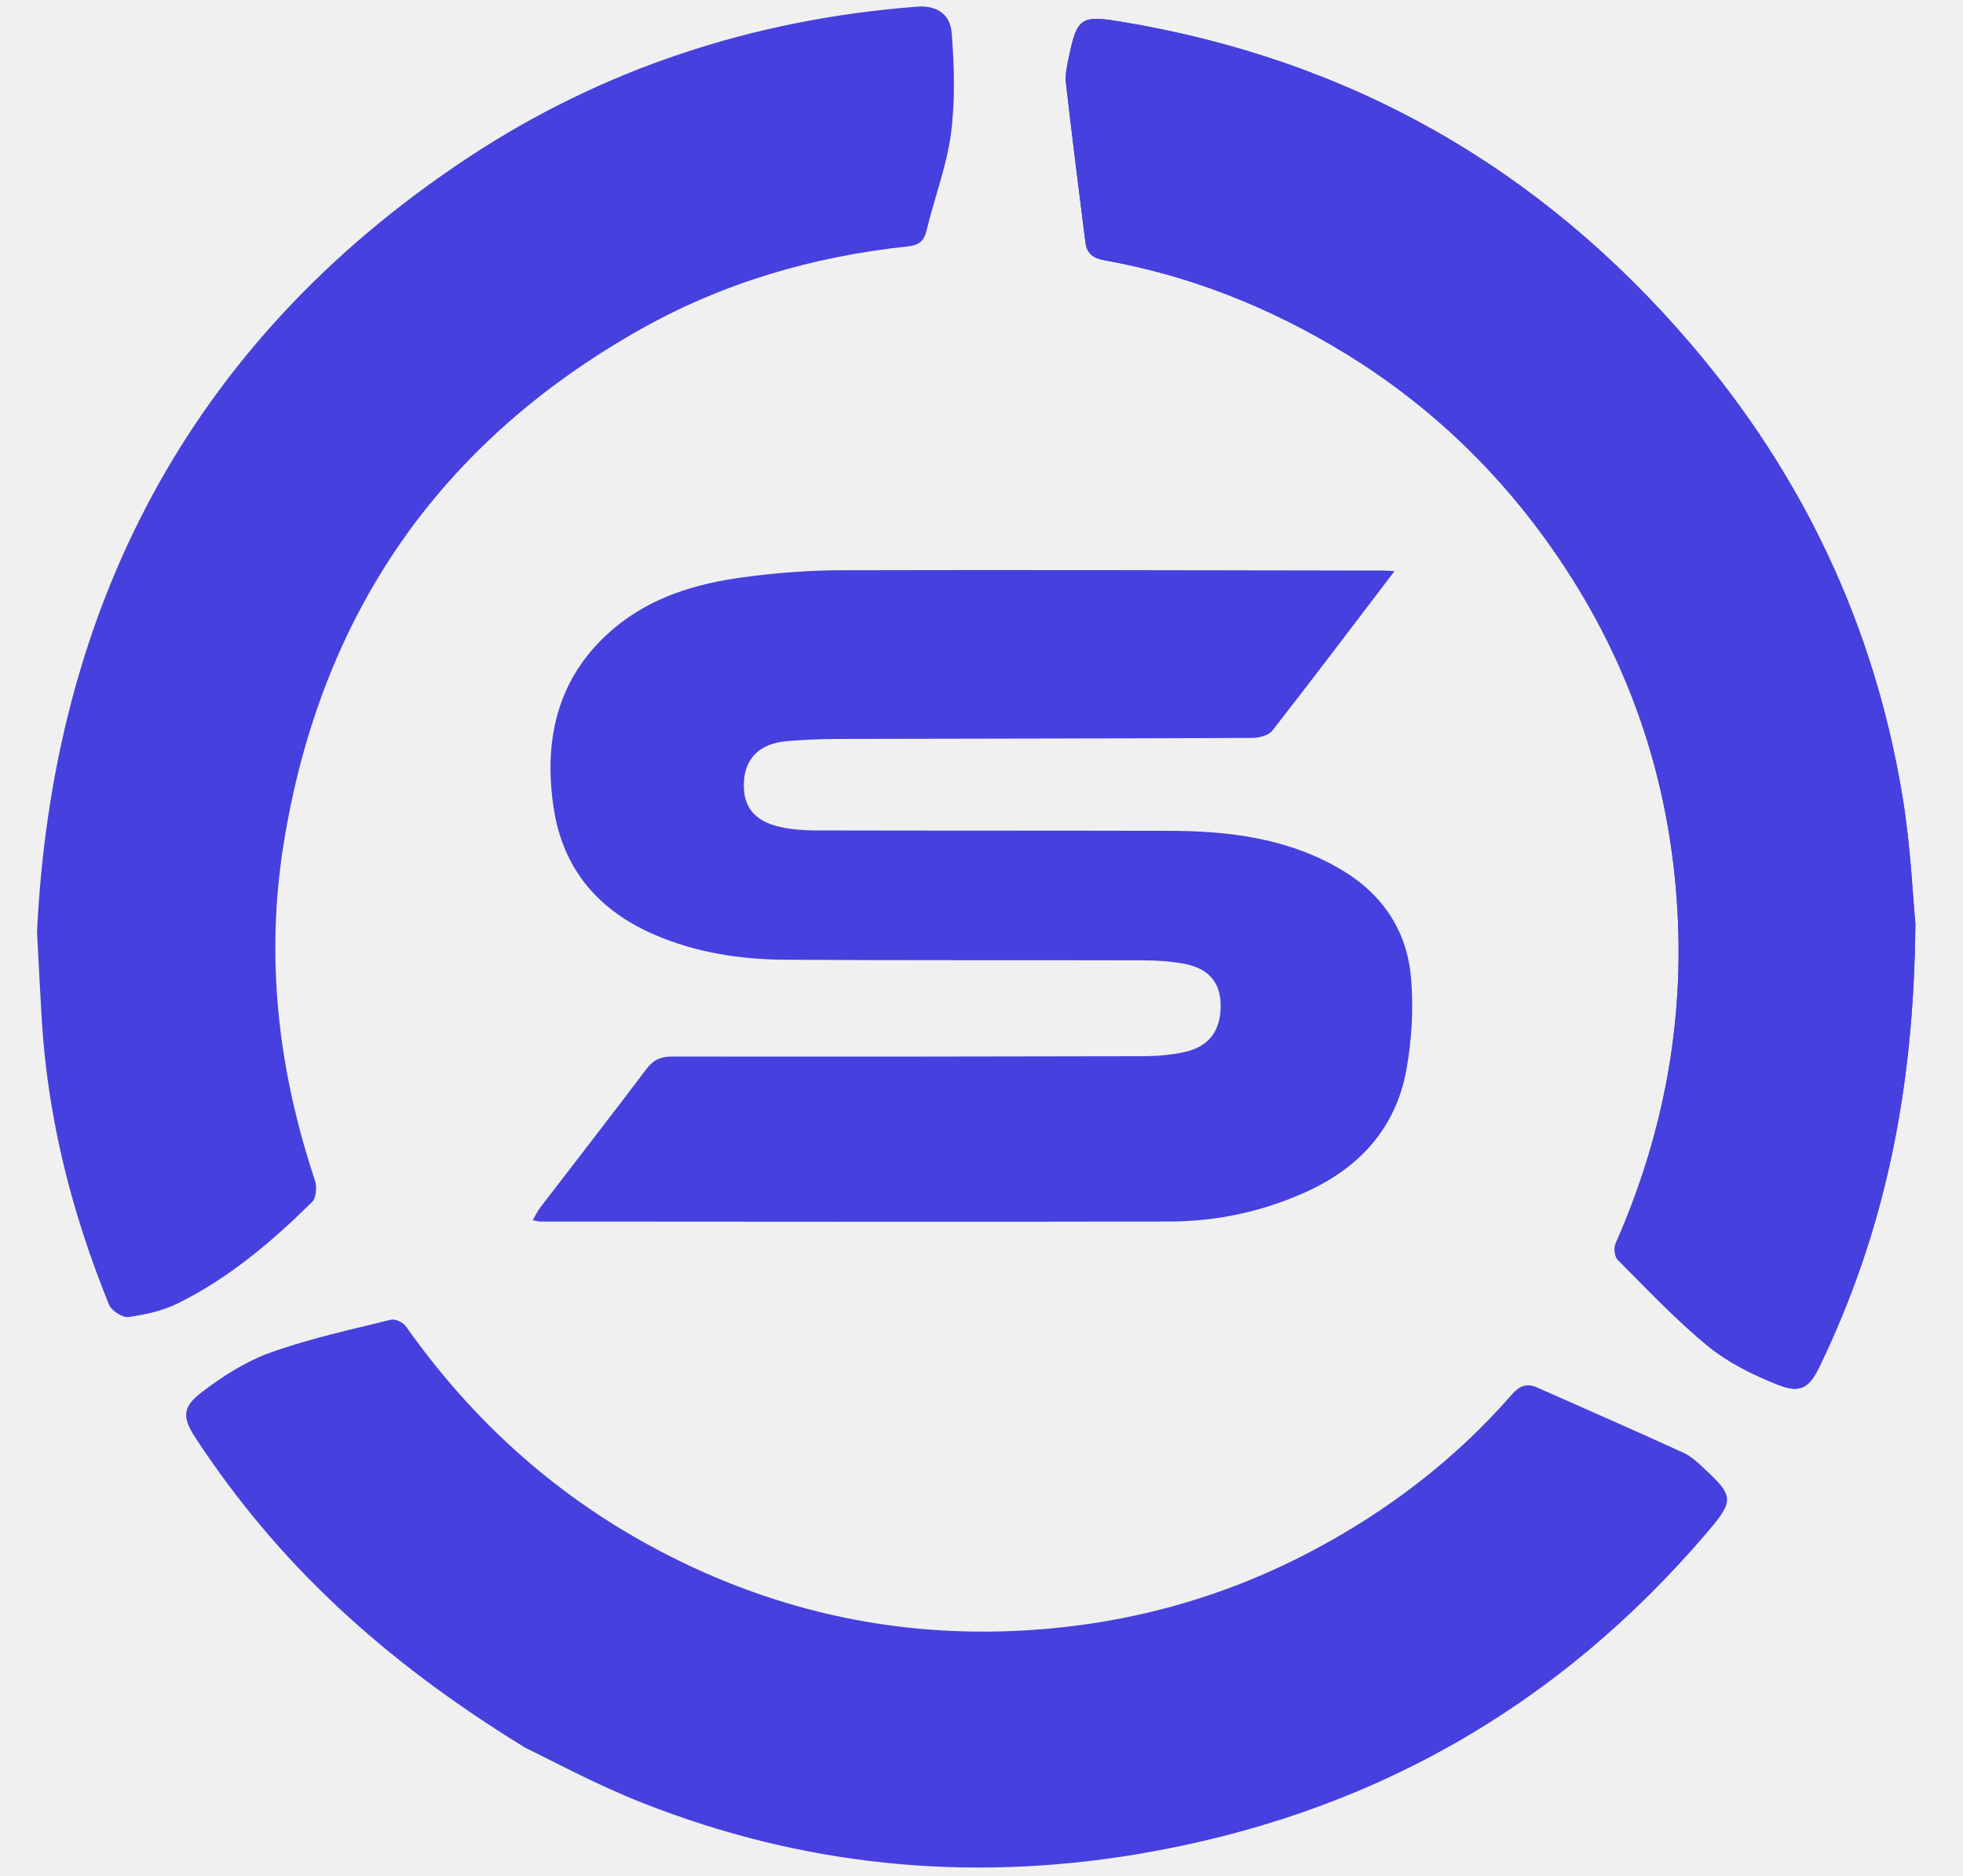
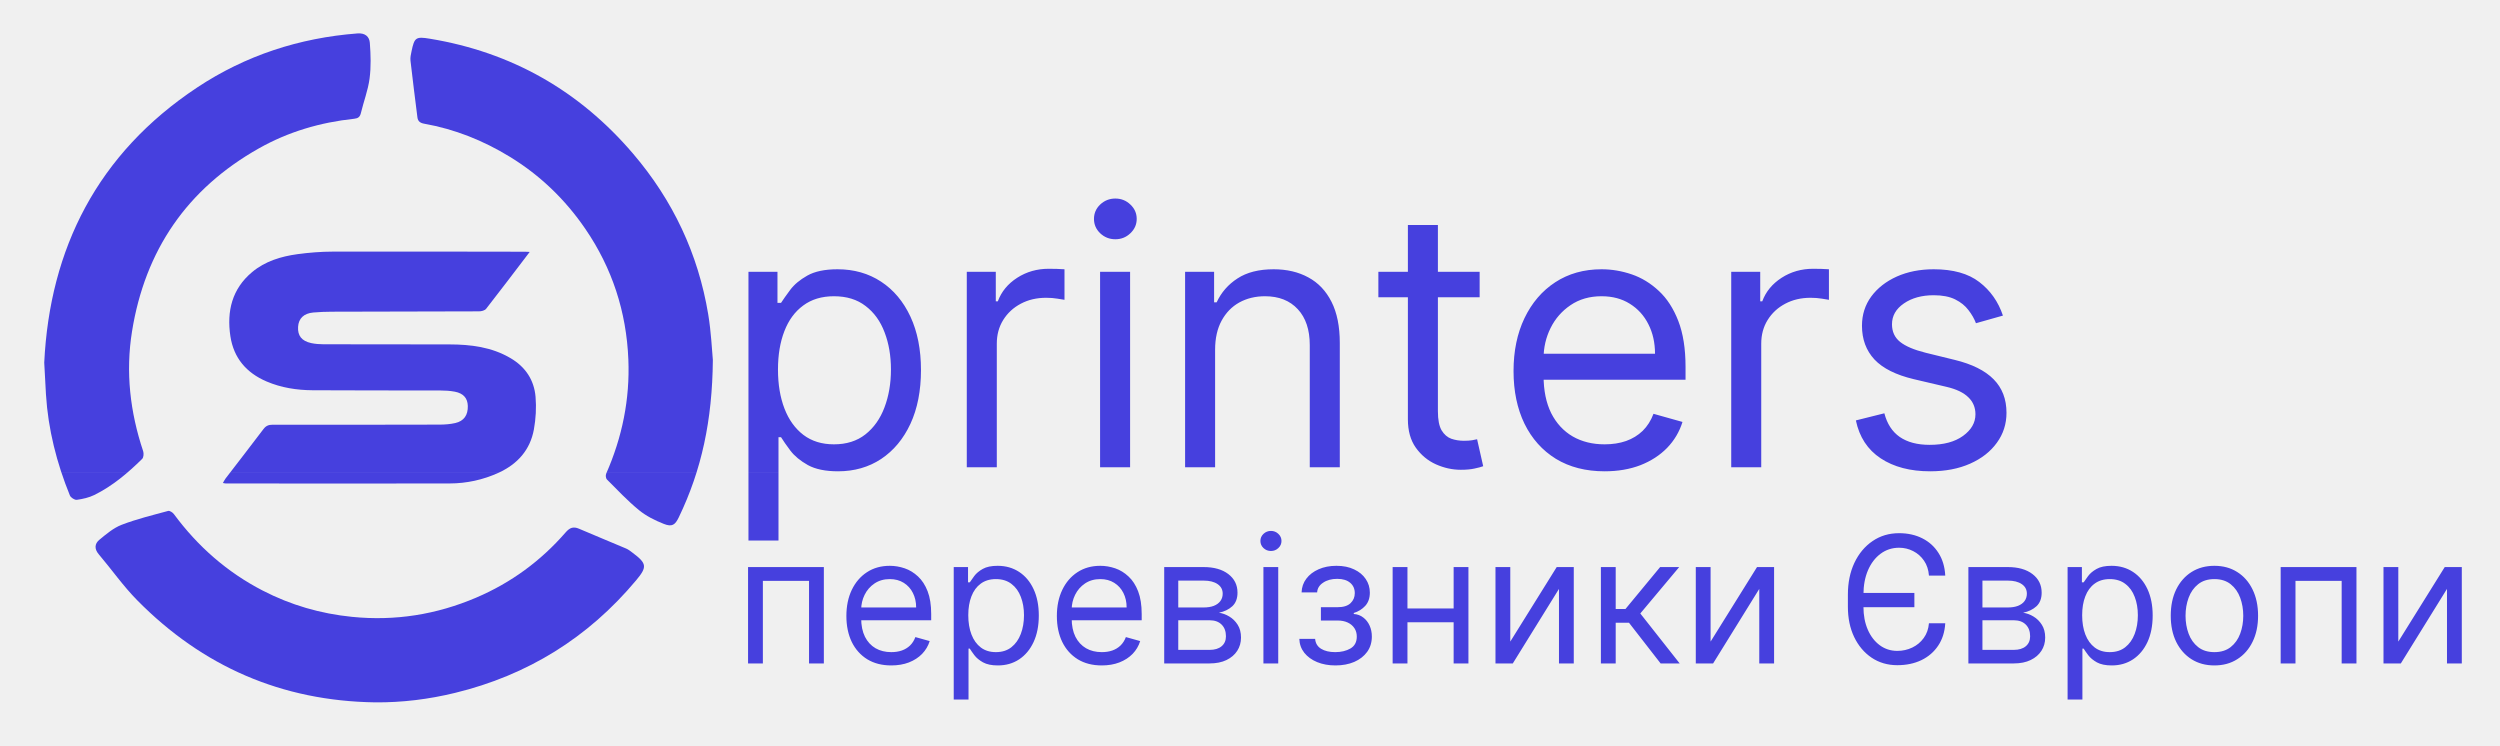
- <svg xmlns="http://www.w3.org/2000/svg" width="45" height="43" fill="none">
-   <g>
-     <path id="svg_1" fill="#4640DE" d="m31.971,13.087c-0.966,1.268 -1.875,2.473 -2.805,3.662c-0.086,0.111 -0.305,0.165 -0.463,0.166c-3.16,0.014 -6.32,0.015 -9.479,0.023c-0.396,0.001 -0.793,0.017 -1.187,0.051c-0.614,0.053 -0.952,0.384 -0.983,0.928c-0.033,0.567 0.233,0.909 0.846,1.042c0.255,0.055 0.523,0.075 0.785,0.076c2.704,0.007 5.409,0.002 8.113,0.009c1.38,0.003 2.724,0.168 3.945,0.888c0.955,0.564 1.513,1.406 1.604,2.489c0.059,0.693 0.018,1.413 -0.106,2.097c-0.239,1.321 -1.054,2.23 -2.267,2.788c-1.003,0.461 -2.065,0.691 -3.162,0.694c-4.806,0.011 -9.612,0.003 -14.418,0.001c-0.043,0 -0.086,-0.013 -0.182,-0.03c0.065,-0.111 0.109,-0.209 0.173,-0.293c0.813,-1.06 1.634,-2.113 2.438,-3.179c0.16,-0.212 0.332,-0.282 0.591,-0.281c3.586,0.005 7.173,0.002 10.758,-0.007c0.335,-0.001 0.678,-0.027 1.003,-0.101c0.56,-0.127 0.822,-0.513 0.807,-1.097c-0.013,-0.5 -0.278,-0.815 -0.835,-0.921c-0.314,-0.06 -0.64,-0.078 -0.961,-0.079c-2.733,-0.007 -5.467,0.004 -8.201,-0.014c-1.017,-0.007 -2.017,-0.161 -2.965,-0.566c-1.302,-0.557 -2.119,-1.514 -2.329,-2.919c-0.24,-1.605 0.104,-3.045 1.404,-4.128c0.837,-0.698 1.855,-1.005 2.913,-1.15c0.754,-0.103 1.52,-0.163 2.281,-0.165c4.13,-0.011 8.26,0.002 12.39,0.007c0.07,0 0.14,0.006 0.289,0.013z" />
-     <path id="svg_2" fill="#4640DE" d="m43.908,21.18c-0.034,3.912 -0.735,7.105 -2.188,10.127c-0.243,0.506 -0.441,0.641 -0.97,0.432c-0.565,-0.223 -1.135,-0.506 -1.601,-0.888c-0.736,-0.602 -1.391,-1.302 -2.065,-1.976c-0.071,-0.071 -0.09,-0.271 -0.046,-0.372c1.034,-2.347 1.534,-4.797 1.429,-7.361c-0.126,-3.061 -1.039,-5.87 -2.771,-8.403c-1.293,-1.891 -2.913,-3.451 -4.868,-4.646c-1.705,-1.042 -3.537,-1.776 -5.511,-2.127c-0.259,-0.046 -0.402,-0.157 -0.434,-0.406c-0.153,-1.218 -0.309,-2.436 -0.447,-3.655c-0.022,-0.198 0.027,-0.409 0.069,-0.608c0.185,-0.889 0.281,-0.95 1.175,-0.803c5.269,0.868 9.624,3.346 13.088,7.4c2.567,3.005 4.196,6.454 4.842,10.348c0.192,1.153 0.239,2.33 0.299,2.938z" />
-     <path id="svg_3" fill="#4640DE" d="m0.849,21.353c0.355,-7.323 3.421,-13.46 9.853,-17.722c3.111,-2.061 6.579,-3.191 10.315,-3.478c0.505,-0.039 0.769,0.211 0.8,0.604c0.059,0.765 0.083,1.548 -0.017,2.306c-0.099,0.749 -0.38,1.472 -0.557,2.213c-0.062,0.258 -0.18,0.346 -0.44,0.373c-2.171,0.231 -4.232,0.834 -6.136,1.909c-4.621,2.609 -7.323,6.558 -8.164,11.779c-0.424,2.629 -0.125,5.199 0.716,7.718c0.049,0.147 0.032,0.403 -0.064,0.497c-0.923,0.909 -1.908,1.747 -3.079,2.324c-0.346,0.171 -0.746,0.259 -1.131,0.313c-0.137,0.019 -0.389,-0.144 -0.445,-0.281c-0.85,-2.089 -1.402,-4.252 -1.541,-6.51c-0.036,-0.585 -0.064,-1.171 -0.111,-2.045z" />
-     <path id="svg_4" fill="#4640DE" d="m43.908,21.18c-0.034,3.912 -0.735,7.105 -2.188,10.127c-0.243,0.506 -0.441,0.641 -0.97,0.432c-0.565,-0.223 -1.135,-0.506 -1.601,-0.888c-0.736,-0.602 -1.391,-1.302 -2.065,-1.976c-0.071,-0.071 -0.09,-0.271 -0.046,-0.372c1.034,-2.347 1.534,-4.797 1.429,-7.361c-0.126,-3.061 -1.039,-5.87 -2.771,-8.403c-1.293,-1.891 -2.913,-3.451 -4.868,-4.646c-1.705,-1.042 -3.537,-1.776 -5.511,-2.127c-0.259,-0.046 -0.402,-0.157 -0.434,-0.406c-0.153,-1.218 -0.309,-2.436 -0.447,-3.655c-0.022,-0.198 0.027,-0.409 0.069,-0.608c0.185,-0.889 0.281,-0.95 1.175,-0.803c5.269,0.868 9.624,3.346 13.088,7.4c2.567,3.005 4.196,6.454 4.842,10.348c0.192,1.153 0.239,2.33 0.299,2.938z" />
-     <path transform="rotate(121.003 21.3847 34.3143)" stroke="null" id="svg_5" fill="#4640DE" d="m31.124,39.361c-0.034,3.912 -0.735,7.105 -2.188,10.127c-0.243,0.506 -0.441,0.641 -0.97,0.432c-0.565,-0.223 -1.135,-0.506 -1.601,-0.888c-0.736,-0.602 -1.391,-1.302 -2.065,-1.976c-0.071,-0.071 -0.09,-0.271 -0.046,-0.372c1.034,-2.347 1.534,-4.797 1.429,-7.361c-0.126,-3.061 -1.039,-5.87 -2.771,-8.403c-1.293,-1.891 -2.913,-3.451 -4.868,-4.646c-1.705,-1.042 -3.537,-1.776 -5.511,-2.127c-0.259,-0.046 -0.402,-0.157 -0.434,-0.406c-0.153,-1.218 -0.309,-2.436 -0.447,-3.655c-0.022,-0.198 0.027,-0.409 0.069,-0.608c0.185,-0.889 0.281,-0.95 1.175,-0.803c5.269,0.868 9.624,3.346 13.088,7.4c2.567,3.005 4.196,6.454 4.842,10.348c0.192,1.153 0.239,2.33 0.299,2.938z" />
+ <svg xmlns="http://www.w3.org/2000/svg" width="161" height="48" viewBox="0 0 161 48" fill="none">
+   <g clip-path="url(#clip0_30166_195)">
+     <mask id="mask0_30166_195" style="mask-type:luminance" maskUnits="userSpaceOnUse" x="0" y="0" width="188" height="48">
+       <path d="M187.927 0.296H0.668V47.704H187.927V0.296Z" fill="white" />
+     </mask>
+     <g mask="url(#mask0_30166_195)">
+       <mask id="mask1_30166_195" style="mask-type:luminance" maskUnits="userSpaceOnUse" x="0" y="-3" width="188" height="34">
+         <path d="M187.927 -2.311H0.668V30.4H187.927V-2.311Z" fill="white" />
+       </mask>
+       <g mask="url(#mask1_30166_195)">
+         <mask id="mask2_30166_195" style="mask-type:luminance" maskUnits="userSpaceOnUse" x="-25" y="-59" width="716" height="457">
+           <path d="M-24.932 -58.963H690.287V397.096H-24.932V-58.963Z" fill="white" />
+         </mask>
+         <g mask="url(#mask2_30166_195)">
+           <path d="M34.113 16.224C33.147 17.491 32.238 18.697 31.308 19.885C31.222 19.996 31.003 20.051 30.846 20.051C27.686 20.065 24.526 20.066 21.366 20.074C20.97 20.075 20.573 20.091 20.179 20.125C19.565 20.179 19.227 20.509 19.196 21.053C19.163 21.62 19.429 21.962 20.042 22.095C20.297 22.15 20.565 22.17 20.827 22.171C23.532 22.178 26.236 22.173 28.94 22.18C30.32 22.183 31.665 22.347 32.885 23.068C33.841 23.631 34.398 24.473 34.49 25.556C34.548 26.249 34.507 26.969 34.383 27.654C34.144 28.974 33.329 29.884 32.117 30.441C31.114 30.902 30.052 31.132 28.955 31.135C24.149 31.146 19.343 31.138 14.537 31.135C14.495 31.135 14.452 31.122 14.355 31.105C14.42 30.994 14.464 30.896 14.529 30.812C15.341 29.752 16.162 28.699 16.967 27.633C17.127 27.421 17.299 27.351 17.558 27.352C21.145 27.357 24.731 27.354 28.317 27.345C28.652 27.344 28.995 27.318 29.32 27.244C29.88 27.117 30.142 26.731 30.127 26.147C30.114 25.646 29.849 25.332 29.292 25.225C28.979 25.165 28.652 25.147 28.331 25.146C25.598 25.139 22.864 25.151 20.13 25.132C19.113 25.125 18.113 24.971 17.166 24.566C15.863 24.009 15.047 23.052 14.836 21.647C14.596 20.042 14.941 18.602 16.24 17.519C17.077 16.822 18.096 16.514 19.153 16.369C19.907 16.266 20.673 16.206 21.434 16.204C25.564 16.193 29.694 16.206 33.824 16.211C33.894 16.211 33.964 16.217 34.113 16.224Z" fill="#4640DE" />
+           <path d="M45.908 23.18C45.874 27.092 45.173 30.285 43.719 33.306C43.476 33.813 43.279 33.948 42.749 33.739C42.184 33.516 41.614 33.233 41.148 32.851C40.413 32.249 39.757 31.549 39.083 30.875C39.012 30.804 38.993 30.604 39.038 30.503C40.071 28.156 40.572 25.706 40.466 23.142C40.34 20.081 39.428 17.272 37.695 14.739C36.402 12.848 34.783 11.288 32.827 10.093C31.122 9.05 29.29 8.317 27.316 7.966C27.057 7.92 26.914 7.809 26.882 7.56C26.729 6.342 26.573 5.124 26.435 3.905C26.413 3.707 26.462 3.496 26.504 3.296C26.689 2.408 26.785 2.346 27.679 2.493C32.948 3.362 37.304 5.839 40.767 9.893C43.334 12.898 44.963 16.348 45.609 20.241C45.801 21.394 45.849 22.571 45.908 23.18Z" fill="#4640DE" />
+           <path d="M2.849 23.353C3.204 16.03 6.27 9.893 12.702 5.631C15.813 3.57 19.28 2.44 23.017 2.153C23.522 2.114 23.786 2.364 23.817 2.757C23.876 3.522 23.9 4.305 23.8 5.063C23.701 5.811 23.42 6.535 23.243 7.275C23.181 7.534 23.063 7.621 22.803 7.649C20.633 7.88 18.571 8.483 16.667 9.558C12.046 12.166 9.344 16.116 8.503 21.337C8.079 23.966 8.378 26.536 9.219 29.055C9.268 29.202 9.251 29.458 9.156 29.552C8.233 30.461 7.247 31.299 6.077 31.876C5.73 32.047 5.331 32.135 4.946 32.189C4.809 32.208 4.557 32.045 4.501 31.908C3.651 29.819 3.099 27.656 2.96 25.398C2.925 24.812 2.897 24.226 2.849 23.353Z" fill="#4640DE" />
+         </g>
+         <path d="M48.201 34.809V17.505H50.069V19.504H50.299C50.441 19.286 50.637 19.007 50.889 18.669C51.145 18.325 51.511 18.019 51.986 17.751C52.467 17.478 53.117 17.341 53.936 17.341C54.996 17.341 55.93 17.606 56.738 18.136C57.547 18.666 58.178 19.417 58.631 20.389C59.084 21.361 59.311 22.509 59.311 23.83C59.311 25.163 59.084 26.318 58.631 27.296C58.178 28.268 57.549 29.022 56.747 29.557C55.944 30.087 55.018 30.352 53.969 30.352C53.161 30.352 52.514 30.218 52.027 29.951C51.541 29.677 51.167 29.369 50.905 29.025C50.643 28.675 50.441 28.386 50.299 28.156H50.135V34.809H48.201ZM50.102 23.798C50.102 24.748 50.241 25.587 50.52 26.313C50.798 27.034 51.205 27.599 51.741 28.009C52.276 28.413 52.931 28.615 53.707 28.615C54.515 28.615 55.19 28.402 55.731 27.976C56.277 27.544 56.687 26.966 56.96 26.239C57.238 25.507 57.377 24.693 57.377 23.798C57.377 22.913 57.241 22.115 56.968 21.405C56.7 20.69 56.293 20.124 55.747 19.709C55.206 19.289 54.526 19.078 53.707 19.078C52.92 19.078 52.26 19.278 51.724 19.677C51.189 20.07 50.785 20.621 50.512 21.331C50.239 22.036 50.102 22.858 50.102 23.798ZM62.261 30.09V17.505H64.129V19.406H64.26C64.489 18.783 64.904 18.278 65.505 17.89C66.106 17.503 66.783 17.309 67.537 17.309C67.679 17.309 67.856 17.311 68.069 17.317C68.282 17.322 68.443 17.331 68.553 17.341V19.308C68.487 19.291 68.337 19.267 68.102 19.234C67.873 19.196 67.63 19.177 67.373 19.177C66.761 19.177 66.215 19.305 65.734 19.562C65.259 19.813 64.882 20.163 64.604 20.61C64.331 21.053 64.194 21.558 64.194 22.126V30.09H62.261ZM70.845 30.09V17.505H72.778V30.09H70.845ZM71.828 15.408C71.451 15.408 71.126 15.28 70.853 15.023C70.585 14.766 70.452 14.457 70.452 14.097C70.452 13.736 70.585 13.428 70.853 13.171C71.126 12.915 71.451 12.786 71.828 12.786C72.205 12.786 72.527 12.915 72.795 13.171C73.068 13.428 73.204 13.736 73.204 14.097C73.204 14.457 73.068 14.766 72.795 15.023C72.527 15.28 72.205 15.408 71.828 15.408ZM78.253 22.52V30.09H76.32V17.505H78.188V19.472H78.352C78.647 18.833 79.094 18.319 79.695 17.931C80.296 17.538 81.072 17.341 82.022 17.341C82.874 17.341 83.62 17.516 84.259 17.866C84.898 18.21 85.395 18.734 85.75 19.439C86.105 20.138 86.283 21.023 86.283 22.093V30.09H84.349V22.224C84.349 21.236 84.092 20.466 83.579 19.914C83.065 19.357 82.361 19.078 81.465 19.078C80.848 19.078 80.296 19.212 79.81 19.48C79.329 19.747 78.95 20.138 78.671 20.651C78.393 21.165 78.253 21.788 78.253 22.52ZM95.289 17.505V19.144H88.767V17.505H95.289ZM90.668 14.49H92.601V26.485C92.601 27.031 92.681 27.441 92.839 27.714C93.003 27.982 93.21 28.162 93.462 28.255C93.718 28.342 93.989 28.386 94.273 28.386C94.486 28.386 94.661 28.375 94.797 28.353C94.934 28.326 95.043 28.304 95.125 28.287L95.518 30.024C95.387 30.073 95.204 30.123 94.969 30.172C94.734 30.226 94.437 30.254 94.076 30.254C93.53 30.254 92.995 30.136 92.47 29.901C91.951 29.667 91.52 29.309 91.176 28.828C90.837 28.348 90.668 27.741 90.668 27.009V14.49ZM103.338 30.352C102.126 30.352 101.08 30.084 100.2 29.549C99.326 29.008 98.652 28.255 98.177 27.288C97.707 26.316 97.472 25.185 97.472 23.896C97.472 22.607 97.707 21.471 98.177 20.488C98.652 19.499 99.313 18.729 100.159 18.177C101.012 17.62 102.006 17.341 103.142 17.341C103.797 17.341 104.444 17.451 105.083 17.669C105.722 17.888 106.304 18.243 106.828 18.734C107.353 19.22 107.771 19.865 108.082 20.668C108.393 21.471 108.549 22.459 108.549 23.634V24.453H98.849V22.782H106.583C106.583 22.072 106.441 21.438 106.157 20.881C105.878 20.324 105.48 19.884 104.961 19.562C104.447 19.239 103.841 19.078 103.142 19.078C102.371 19.078 101.705 19.27 101.143 19.652C100.585 20.029 100.157 20.52 99.856 21.127C99.556 21.733 99.406 22.383 99.406 23.077V24.191C99.406 25.141 99.57 25.947 99.897 26.608C100.231 27.263 100.692 27.763 101.282 28.107C101.872 28.446 102.557 28.615 103.338 28.615C103.846 28.615 104.305 28.544 104.715 28.402C105.13 28.255 105.488 28.036 105.788 27.747C106.088 27.452 106.321 27.086 106.485 26.649L108.352 27.173C108.156 27.807 107.825 28.364 107.361 28.845C106.897 29.32 106.323 29.691 105.641 29.959C104.958 30.221 104.191 30.352 103.338 30.352ZM111.491 30.09V17.505H113.358V19.406H113.489C113.719 18.783 114.134 18.278 114.735 17.89C115.336 17.503 116.013 17.309 116.767 17.309C116.909 17.309 117.086 17.311 117.299 17.317C117.512 17.322 117.673 17.331 117.783 17.341V19.308C117.717 19.291 117.567 19.267 117.332 19.234C117.103 19.196 116.86 19.177 116.603 19.177C115.991 19.177 115.445 19.305 114.964 19.562C114.489 19.813 114.112 20.163 113.834 20.61C113.561 21.053 113.424 21.558 113.424 22.126V30.09H111.491ZM128.989 20.324L127.252 20.815C127.143 20.526 126.981 20.244 126.769 19.971C126.561 19.693 126.277 19.463 125.916 19.283C125.556 19.103 125.094 19.013 124.532 19.013C123.761 19.013 123.12 19.19 122.606 19.545C122.098 19.895 121.844 20.34 121.844 20.881C121.844 21.361 122.019 21.741 122.369 22.02C122.718 22.298 123.265 22.53 124.007 22.716L125.875 23.175C127.001 23.448 127.839 23.866 128.391 24.428C128.942 24.986 129.218 25.704 129.218 26.583C129.218 27.304 129.011 27.949 128.595 28.517C128.186 29.085 127.612 29.533 126.875 29.86C126.138 30.188 125.28 30.352 124.302 30.352C123.019 30.352 121.956 30.073 121.115 29.516C120.274 28.959 119.742 28.145 119.518 27.075L121.353 26.616C121.528 27.293 121.858 27.801 122.344 28.14C122.836 28.479 123.477 28.648 124.269 28.648C125.171 28.648 125.886 28.457 126.416 28.075C126.952 27.687 127.219 27.222 127.219 26.682C127.219 26.244 127.066 25.878 126.76 25.584C126.454 25.283 125.985 25.059 125.351 24.912L123.254 24.42C122.101 24.147 121.255 23.724 120.714 23.15C120.178 22.571 119.911 21.848 119.911 20.979C119.911 20.269 120.11 19.641 120.509 19.095C120.913 18.549 121.462 18.12 122.156 17.808C122.855 17.497 123.647 17.341 124.532 17.341C125.777 17.341 126.755 17.615 127.465 18.161C128.18 18.707 128.688 19.428 128.989 20.324Z" fill="#4640DE" />
+       </g>
+       <mask id="mask3_30166_195" style="mask-type:luminance" maskUnits="userSpaceOnUse" x="47" y="33" width="114" height="20">
+         <path d="M160.668 33.956H47.364V52.919H160.668V33.956Z" fill="white" />
+       </mask>
+       <g mask="url(#mask3_30166_195)">
+         <path d="M20.942 38.365V21.061H22.81V23.06H23.039C23.181 22.842 23.378 22.563 23.629 22.224C23.886 21.88 24.252 21.574 24.727 21.307C25.208 21.034 25.858 20.897 26.677 20.897C27.737 20.897 28.671 21.162 29.479 21.692C30.288 22.222 30.918 22.973 31.372 23.945C31.825 24.917 32.052 26.064 32.052 27.386C32.052 28.719 31.825 29.874 31.372 30.852C30.918 31.824 30.29 32.578 29.487 33.113C28.684 33.643 27.759 33.908 26.71 33.908C25.901 33.908 25.254 33.774 24.768 33.506C24.282 33.233 23.908 32.925 23.646 32.58C23.383 32.231 23.181 31.941 23.039 31.712H22.875V38.365H20.942ZM22.843 27.353C22.843 28.303 22.982 29.142 23.261 29.869C23.539 30.59 23.946 31.155 24.481 31.564C25.017 31.969 25.672 32.171 26.448 32.171C27.256 32.171 27.931 31.958 28.471 31.532C29.017 31.1 29.427 30.521 29.7 29.795C29.979 29.063 30.118 28.249 30.118 27.353C30.118 26.468 29.982 25.671 29.708 24.961C29.441 24.245 29.034 23.68 28.488 23.265C27.947 22.844 27.267 22.634 26.448 22.634C25.661 22.634 25 22.833 24.465 23.232C23.93 23.625 23.525 24.177 23.252 24.887C22.979 25.592 22.843 26.414 22.843 27.353ZM35.001 33.645V21.061H36.869V22.962H37C37.23 22.339 37.645 21.834 38.245 21.446C38.846 21.058 39.524 20.864 40.277 20.864C40.419 20.864 40.597 20.867 40.81 20.872C41.023 20.878 41.184 20.886 41.293 20.897V22.863C41.228 22.847 41.078 22.823 40.843 22.79C40.613 22.752 40.37 22.732 40.114 22.732C39.502 22.732 38.956 22.861 38.475 23.117C38 23.369 37.623 23.718 37.344 24.166C37.071 24.609 36.935 25.114 36.935 25.682V33.645H35.001ZM43.586 33.645V21.061H45.519V33.645H43.586ZM44.569 18.964C44.192 18.964 43.867 18.835 43.594 18.578C43.326 18.322 43.192 18.013 43.192 17.653C43.192 17.292 43.326 16.984 43.594 16.727C43.867 16.47 44.192 16.342 44.569 16.342C44.945 16.342 45.268 16.47 45.535 16.727C45.808 16.984 45.945 17.292 45.945 17.653C45.945 18.013 45.808 18.322 45.535 18.578C45.268 18.835 44.945 18.964 44.569 18.964ZM50.994 26.075V33.645H49.06V21.061H50.928V23.027H51.092C51.387 22.388 51.835 21.875 52.436 21.487C53.037 21.094 53.812 20.897 54.763 20.897C55.615 20.897 56.36 21.072 56.999 21.422C57.639 21.766 58.136 22.29 58.491 22.994C58.846 23.694 59.023 24.578 59.023 25.649V33.645H57.09V25.78C57.09 24.792 56.833 24.021 56.319 23.47C55.806 22.913 55.102 22.634 54.206 22.634C53.589 22.634 53.037 22.768 52.551 23.035C52.07 23.303 51.691 23.694 51.412 24.207C51.133 24.721 50.994 25.343 50.994 26.075ZM68.029 21.061V22.7H61.508V21.061H68.029ZM63.408 18.046H65.342V30.041C65.342 30.587 65.421 30.997 65.58 31.27C65.743 31.537 65.951 31.717 66.202 31.81C66.459 31.898 66.729 31.941 67.013 31.941C67.226 31.941 67.401 31.93 67.538 31.909C67.674 31.881 67.784 31.859 67.865 31.843L68.259 33.58C68.128 33.629 67.945 33.678 67.71 33.727C67.475 33.782 67.177 33.809 66.817 33.809C66.271 33.809 65.735 33.692 65.211 33.457C64.692 33.222 64.261 32.864 63.916 32.384C63.578 31.903 63.408 31.297 63.408 30.565V18.046ZM76.079 33.908C74.867 33.908 73.82 33.64 72.941 33.105C72.067 32.564 71.392 31.81 70.917 30.843C70.448 29.871 70.213 28.741 70.213 27.452C70.213 26.163 70.448 25.026 70.917 24.043C71.392 23.055 72.053 22.285 72.9 21.733C73.752 21.176 74.746 20.897 75.882 20.897C76.538 20.897 77.185 21.006 77.824 21.225C78.463 21.443 79.045 21.798 79.569 22.29C80.094 22.776 80.511 23.421 80.823 24.223C81.134 25.026 81.29 26.015 81.29 27.189V28.009H71.589V26.337H79.324C79.324 25.627 79.181 24.994 78.897 24.436C78.619 23.879 78.22 23.44 77.701 23.117C77.188 22.795 76.582 22.634 75.882 22.634C75.112 22.634 74.446 22.825 73.883 23.208C73.326 23.584 72.897 24.076 72.597 24.682C72.297 25.289 72.146 25.939 72.146 26.632V27.747C72.146 28.697 72.31 29.503 72.638 30.164C72.971 30.819 73.433 31.319 74.022 31.663C74.612 32.001 75.298 32.171 76.079 32.171C76.587 32.171 77.046 32.1 77.456 31.958C77.871 31.81 78.228 31.592 78.529 31.302C78.829 31.007 79.061 30.641 79.225 30.204L81.093 30.729C80.897 31.362 80.566 31.919 80.102 32.4C79.638 32.875 79.064 33.247 78.381 33.514C77.698 33.776 76.931 33.908 76.079 33.908ZM84.231 33.645V21.061H86.099V22.962H86.23C86.46 22.339 86.875 21.834 87.475 21.446C88.076 21.058 88.754 20.864 89.507 20.864C89.649 20.864 89.827 20.867 90.04 20.872C90.253 20.878 90.414 20.886 90.523 20.897V22.863C90.458 22.847 90.308 22.823 90.073 22.79C89.843 22.752 89.6 22.732 89.344 22.732C88.732 22.732 88.186 22.861 87.705 23.117C87.23 23.369 86.853 23.718 86.574 24.166C86.301 24.609 86.165 25.114 86.165 25.682V33.645H84.231ZM101.729 23.879L99.993 24.371C99.883 24.081 99.722 23.8 99.509 23.527C99.302 23.248 99.018 23.019 98.657 22.839C98.296 22.659 97.835 22.569 97.272 22.569C96.502 22.569 95.861 22.746 95.347 23.101C94.839 23.451 94.585 23.896 94.585 24.436C94.585 24.917 94.76 25.297 95.109 25.575C95.459 25.854 96.005 26.086 96.748 26.272L98.616 26.731C99.741 27.004 100.58 27.422 101.131 27.984C101.683 28.541 101.959 29.259 101.959 30.139C101.959 30.86 101.751 31.505 101.336 32.072C100.926 32.641 100.353 33.088 99.616 33.416C98.878 33.744 98.021 33.908 97.043 33.908C95.76 33.908 94.697 33.629 93.856 33.072C93.015 32.515 92.482 31.701 92.258 30.631L94.094 30.172C94.268 30.849 94.599 31.357 95.085 31.695C95.576 32.034 96.218 32.203 97.01 32.203C97.912 32.203 98.627 32.013 99.157 31.63C99.692 31.242 99.96 30.778 99.96 30.237C99.96 29.8 99.807 29.434 99.501 29.139C99.195 28.839 98.725 28.615 98.092 28.468L95.994 27.976C94.842 27.703 93.995 27.279 93.454 26.706C92.919 26.127 92.651 25.403 92.651 24.535C92.651 23.825 92.851 23.197 93.249 22.65C93.654 22.104 94.203 21.675 94.896 21.364C95.596 21.053 96.388 20.897 97.272 20.897C98.518 20.897 99.495 21.17 100.206 21.716C100.921 22.263 101.429 22.984 101.729 23.879Z" fill="#4640DE" />
+         <path d="M48.175 42.725V36.519H53.056V42.725H52.102V37.407H49.129V42.725H48.175ZM57.4 42.854C56.801 42.854 56.286 42.722 55.852 42.458C55.421 42.191 55.089 41.82 54.854 41.343C54.623 40.863 54.507 40.306 54.507 39.67C54.507 39.034 54.623 38.474 54.854 37.989C55.089 37.502 55.414 37.122 55.832 36.85C56.252 36.575 56.742 36.438 57.303 36.438C57.626 36.438 57.945 36.492 58.26 36.599C58.575 36.707 58.862 36.882 59.121 37.125C59.379 37.364 59.585 37.682 59.739 38.078C59.892 38.474 59.969 38.962 59.969 39.541V39.945H55.185V39.121H59C59 38.77 58.929 38.458 58.789 38.183C58.652 37.908 58.455 37.692 58.2 37.533C57.946 37.374 57.647 37.294 57.303 37.294C56.923 37.294 56.594 37.389 56.317 37.577C56.042 37.763 55.83 38.005 55.682 38.304C55.534 38.603 55.46 38.924 55.46 39.266V39.816C55.46 40.284 55.541 40.682 55.703 41.008C55.867 41.331 56.094 41.577 56.385 41.747C56.676 41.914 57.014 41.997 57.4 41.997C57.65 41.997 57.876 41.962 58.078 41.892C58.283 41.82 58.459 41.712 58.608 41.569C58.756 41.424 58.87 41.243 58.951 41.028L59.872 41.286C59.775 41.599 59.612 41.873 59.383 42.111C59.154 42.345 58.872 42.528 58.535 42.66C58.198 42.789 57.82 42.854 57.4 42.854ZM61.42 45.052V36.519H62.341V37.504H62.454C62.524 37.397 62.621 37.259 62.745 37.092C62.872 36.923 63.052 36.772 63.286 36.64C63.523 36.505 63.844 36.438 64.248 36.438C64.77 36.438 65.231 36.569 65.63 36.83C66.028 37.091 66.34 37.461 66.563 37.941C66.787 38.42 66.899 38.986 66.899 39.638C66.899 40.295 66.787 40.865 66.563 41.347C66.34 41.826 66.03 42.198 65.634 42.462C65.238 42.723 64.781 42.854 64.264 42.854C63.865 42.854 63.546 42.788 63.307 42.656C63.067 42.521 62.882 42.369 62.753 42.199C62.624 42.027 62.524 41.884 62.454 41.771H62.373V45.052H61.42ZM62.357 39.622C62.357 40.09 62.426 40.504 62.563 40.862C62.7 41.218 62.901 41.496 63.165 41.699C63.429 41.898 63.752 41.997 64.135 41.997C64.534 41.997 64.866 41.892 65.133 41.682C65.402 41.469 65.604 41.184 65.739 40.826C65.876 40.465 65.945 40.063 65.945 39.622C65.945 39.185 65.878 38.792 65.743 38.442C65.611 38.089 65.41 37.81 65.141 37.606C64.874 37.398 64.539 37.294 64.135 37.294C63.747 37.294 63.421 37.393 63.157 37.589C62.893 37.783 62.694 38.055 62.559 38.406C62.425 38.753 62.357 39.158 62.357 39.622ZM70.955 42.854C70.357 42.854 69.841 42.722 69.408 42.458C68.977 42.191 68.644 41.82 68.41 41.343C68.178 40.863 68.062 40.306 68.062 39.67C68.062 39.034 68.178 38.474 68.41 37.989C68.644 37.502 68.97 37.122 69.388 36.85C69.808 36.575 70.298 36.438 70.858 36.438C71.181 36.438 71.5 36.492 71.816 36.599C72.131 36.707 72.418 36.882 72.676 37.125C72.935 37.364 73.141 37.682 73.295 38.078C73.448 38.474 73.525 38.962 73.525 39.541V39.945H68.741V39.121H72.555C72.555 38.77 72.485 38.458 72.345 38.183C72.207 37.908 72.011 37.692 71.755 37.533C71.502 37.374 71.203 37.294 70.858 37.294C70.478 37.294 70.15 37.389 69.872 37.577C69.597 37.763 69.386 38.005 69.238 38.304C69.09 38.603 69.016 38.924 69.016 39.266V39.816C69.016 40.284 69.096 40.682 69.258 41.008C69.422 41.331 69.65 41.577 69.941 41.747C70.232 41.914 70.57 41.997 70.955 41.997C71.206 41.997 71.432 41.962 71.634 41.892C71.839 41.82 72.015 41.712 72.163 41.569C72.311 41.424 72.426 41.243 72.507 41.028L73.428 41.286C73.331 41.599 73.168 41.873 72.939 42.111C72.71 42.345 72.427 42.528 72.09 42.66C71.754 42.789 71.375 42.854 70.955 42.854ZM74.975 42.725V36.519H77.513C78.181 36.519 78.711 36.669 79.105 36.971C79.498 37.273 79.695 37.672 79.695 38.167C79.695 38.544 79.583 38.837 79.359 39.044C79.136 39.248 78.849 39.387 78.499 39.46C78.728 39.492 78.95 39.573 79.165 39.702C79.383 39.832 79.564 40.01 79.707 40.236C79.849 40.459 79.921 40.734 79.921 41.06C79.921 41.378 79.84 41.662 79.678 41.913C79.517 42.163 79.285 42.361 78.984 42.507C78.682 42.652 78.321 42.725 77.9 42.725H74.975ZM75.88 41.852H77.9C78.229 41.852 78.486 41.774 78.672 41.618C78.858 41.461 78.951 41.249 78.951 40.979C78.951 40.659 78.858 40.407 78.672 40.224C78.486 40.038 78.229 39.945 77.9 39.945H75.88V41.852ZM75.88 39.121H77.513C77.769 39.121 77.988 39.086 78.171 39.016C78.354 38.943 78.495 38.84 78.591 38.709C78.691 38.574 78.741 38.415 78.741 38.232C78.741 37.97 78.632 37.766 78.414 37.618C78.196 37.467 77.895 37.391 77.513 37.391H75.88V39.121ZM81.364 42.725V36.519H82.318V42.725H81.364ZM81.849 35.484C81.663 35.484 81.503 35.421 81.368 35.294C81.236 35.168 81.17 35.016 81.17 34.838C81.17 34.66 81.236 34.508 81.368 34.381C81.503 34.255 81.663 34.191 81.849 34.191C82.035 34.191 82.194 34.255 82.326 34.381C82.461 34.508 82.528 34.66 82.528 34.838C82.528 35.016 82.461 35.168 82.326 35.294C82.194 35.421 82.035 35.484 81.849 35.484ZM83.676 41.141H84.694C84.716 41.421 84.843 41.634 85.074 41.779C85.309 41.925 85.613 41.997 85.987 41.997C86.37 41.997 86.697 41.919 86.969 41.763C87.241 41.604 87.377 41.348 87.377 40.995C87.377 40.788 87.326 40.607 87.224 40.454C87.121 40.298 86.977 40.176 86.791 40.09C86.606 40.004 86.386 39.961 86.133 39.961H85.066V39.104H86.133C86.513 39.104 86.793 39.018 86.973 38.846C87.156 38.673 87.248 38.458 87.248 38.199C87.248 37.922 87.15 37.7 86.953 37.533C86.756 37.363 86.478 37.278 86.117 37.278C85.753 37.278 85.45 37.36 85.208 37.525C84.965 37.686 84.837 37.895 84.824 38.151H83.822C83.832 37.817 83.935 37.522 84.129 37.266C84.323 37.008 84.587 36.806 84.921 36.66C85.255 36.512 85.637 36.438 86.068 36.438C86.505 36.438 86.883 36.514 87.204 36.668C87.527 36.819 87.776 37.025 87.951 37.286C88.129 37.545 88.218 37.839 88.218 38.167C88.218 38.517 88.119 38.8 87.923 39.016C87.726 39.231 87.48 39.385 87.183 39.476V39.541C87.418 39.557 87.621 39.633 87.793 39.767C87.969 39.899 88.105 40.073 88.202 40.288C88.299 40.501 88.347 40.737 88.347 40.995C88.347 41.373 88.246 41.701 88.044 41.981C87.842 42.259 87.564 42.474 87.212 42.628C86.859 42.778 86.456 42.854 86.004 42.854C85.565 42.854 85.171 42.782 84.824 42.64C84.476 42.495 84.2 42.294 83.995 42.038C83.793 41.779 83.687 41.48 83.676 41.141ZM93.84 39.185V40.074H90.414V39.185H93.84ZM90.64 36.519V42.725H89.686V36.519H90.64ZM94.567 36.519V42.725H93.614V36.519H94.567ZM97.262 41.319L100.252 36.519H101.351V42.725H100.398V37.925L97.424 42.725H96.309V36.519H97.262V41.319ZM103.097 42.725V36.519H104.051V39.218H104.681L106.912 36.519H108.14L105.635 39.508L108.172 42.725H106.944L104.908 40.106H104.051V42.725H103.097ZM110.162 41.319L113.152 36.519H114.251V42.725H113.297V37.925L110.324 42.725H109.209V36.519H110.162V41.319ZM122.187 42.838C121.565 42.838 121.014 42.677 120.535 42.357C120.055 42.034 119.68 41.589 119.408 41.024C119.138 40.458 119.004 39.807 119.004 39.072V38.296C119.004 37.523 119.144 36.839 119.424 36.244C119.707 35.649 120.096 35.183 120.592 34.846C121.087 34.507 121.657 34.337 122.301 34.337C122.861 34.337 123.359 34.447 123.796 34.668C124.232 34.886 124.579 35.2 124.838 35.609C125.099 36.016 125.245 36.502 125.274 37.068H124.224C124.197 36.696 124.092 36.377 123.909 36.111C123.725 35.841 123.492 35.635 123.21 35.492C122.929 35.347 122.626 35.274 122.301 35.274C121.854 35.274 121.456 35.404 121.109 35.662C120.764 35.918 120.493 36.273 120.296 36.729C120.103 37.184 120.006 37.706 120.006 38.296V39.072C120.006 39.627 120.098 40.119 120.284 40.547C120.47 40.975 120.728 41.31 121.056 41.553C121.385 41.795 121.762 41.917 122.187 41.917C122.532 41.917 122.853 41.845 123.149 41.703C123.448 41.56 123.695 41.355 123.888 41.088C124.082 40.822 124.194 40.505 124.224 40.139H125.274C125.242 40.696 125.09 41.177 124.818 41.581C124.548 41.985 124.187 42.296 123.735 42.515C123.282 42.73 122.767 42.838 122.187 42.838ZM119.844 39.104V38.183H123.286V39.104H119.844ZM126.764 42.725V36.519H129.301C129.97 36.519 130.5 36.669 130.893 36.971C131.287 37.273 131.483 37.672 131.483 38.167C131.483 38.544 131.371 38.837 131.148 39.044C130.924 39.248 130.638 39.387 130.288 39.46C130.516 39.492 130.739 39.573 130.954 39.702C131.172 39.832 131.353 40.01 131.495 40.236C131.638 40.459 131.71 40.734 131.71 41.06C131.71 41.378 131.629 41.662 131.467 41.913C131.306 42.163 131.074 42.361 130.772 42.507C130.471 42.652 130.11 42.725 129.689 42.725H126.764ZM127.669 41.852H129.689C130.018 41.852 130.275 41.774 130.461 41.618C130.647 41.461 130.74 41.249 130.74 40.979C130.74 40.659 130.647 40.407 130.461 40.224C130.275 40.038 130.018 39.945 129.689 39.945H127.669V41.852ZM127.669 39.121H129.301C129.557 39.121 129.777 39.086 129.96 39.016C130.143 38.943 130.283 38.84 130.38 38.709C130.48 38.574 130.53 38.415 130.53 38.232C130.53 37.97 130.421 37.766 130.203 37.618C129.984 37.467 129.684 37.391 129.301 37.391H127.669V39.121ZM133.153 45.052V36.519H134.074V37.504H134.187C134.257 37.397 134.354 37.259 134.478 37.092C134.605 36.923 134.785 36.772 135.02 36.64C135.257 36.505 135.577 36.438 135.981 36.438C136.504 36.438 136.965 36.569 137.363 36.83C137.762 37.091 138.073 37.461 138.297 37.941C138.52 38.42 138.632 38.986 138.632 39.638C138.632 40.295 138.52 40.865 138.297 41.347C138.073 41.826 137.763 42.198 137.367 42.462C136.971 42.723 136.515 42.854 135.998 42.854C135.599 42.854 135.28 42.788 135.04 42.656C134.8 42.521 134.616 42.369 134.486 42.199C134.357 42.027 134.257 41.884 134.187 41.771H134.107V45.052H133.153ZM134.091 39.622C134.091 40.09 134.159 40.504 134.297 40.862C134.434 41.218 134.635 41.496 134.899 41.699C135.162 41.898 135.486 41.997 135.868 41.997C136.267 41.997 136.6 41.892 136.866 41.682C137.136 41.469 137.337 41.184 137.472 40.826C137.61 40.465 137.678 40.063 137.678 39.622C137.678 39.185 137.611 38.792 137.476 38.442C137.344 38.089 137.144 37.81 136.874 37.606C136.608 37.398 136.272 37.294 135.868 37.294C135.48 37.294 135.154 37.393 134.891 37.589C134.626 37.783 134.427 38.055 134.293 38.406C134.158 38.753 134.091 39.158 134.091 39.622ZM142.608 42.854C142.047 42.854 141.556 42.721 141.133 42.454C140.713 42.187 140.384 41.814 140.147 41.335C139.913 40.855 139.796 40.295 139.796 39.654C139.796 39.007 139.913 38.443 140.147 37.961C140.384 37.479 140.713 37.105 141.133 36.838C141.556 36.571 142.047 36.438 142.608 36.438C143.168 36.438 143.658 36.571 144.078 36.838C144.501 37.105 144.83 37.479 145.064 37.961C145.301 38.443 145.42 39.007 145.42 39.654C145.42 40.295 145.301 40.855 145.064 41.335C144.83 41.814 144.501 42.187 144.078 42.454C143.658 42.721 143.168 42.854 142.608 42.854ZM142.608 41.997C143.033 41.997 143.383 41.888 143.658 41.67C143.933 41.452 144.136 41.165 144.268 40.81C144.4 40.454 144.466 40.069 144.466 39.654C144.466 39.239 144.4 38.853 144.268 38.495C144.136 38.136 143.933 37.847 143.658 37.626C143.383 37.405 143.033 37.294 142.608 37.294C142.182 37.294 141.832 37.405 141.557 37.626C141.282 37.847 141.079 38.136 140.947 38.495C140.815 38.853 140.749 39.239 140.749 39.654C140.749 40.069 140.815 40.454 140.947 40.81C141.079 41.165 141.282 41.452 141.557 41.67C141.832 41.888 142.182 41.997 142.608 41.997ZM146.875 42.725V36.519H151.756V42.725H150.803V37.407H147.829V42.725H146.875ZM154.451 41.319L157.441 36.519H158.54V42.725H157.586V37.925L154.613 42.725H153.497V36.519H154.451V41.319Z" fill="#4640DE" />
+       </g>
+       <mask id="mask4_30166_195" style="mask-type:luminance" maskUnits="userSpaceOnUse" x="0" y="30" width="51" height="20">
+         <path d="M50.446 30.4H0.668V49.363H50.446V30.4Z" fill="white" />
+       </mask>
+       <g mask="url(#mask4_30166_195)">
+         <mask id="mask5_30166_195" style="mask-type:luminance" maskUnits="userSpaceOnUse" x="-25" y="-59" width="716" height="457">
+           <path d="M-24.932 -58.963H690.287V397.096H-24.932V-58.963Z" fill="white" />
+         </mask>
+         <g mask="url(#mask5_30166_195)">
+           <path d="M34.113 16.224C33.147 17.491 32.238 18.697 31.308 19.885C31.222 19.996 31.003 20.051 30.846 20.051C27.686 20.065 24.526 20.066 21.366 20.074C20.97 20.075 20.573 20.091 20.179 20.125C19.565 20.179 19.227 20.509 19.196 21.053C19.163 21.62 19.429 21.962 20.042 22.095C20.297 22.15 20.565 22.17 20.827 22.171C23.532 22.178 26.236 22.173 28.94 22.18C30.32 22.183 31.665 22.347 32.885 23.068C33.841 23.631 34.398 24.473 34.49 25.556C34.548 26.249 34.507 26.969 34.383 27.654C34.144 28.974 33.329 29.884 32.117 30.441C31.114 30.902 30.052 31.132 28.955 31.135C24.149 31.146 19.343 31.138 14.537 31.135C14.495 31.135 14.452 31.122 14.355 31.105C14.42 30.994 14.464 30.896 14.529 30.812C15.341 29.752 16.162 28.699 16.967 27.633C17.127 27.421 17.299 27.351 17.558 27.352C21.145 27.357 24.731 27.354 28.317 27.345C28.652 27.344 28.995 27.318 29.32 27.244C29.88 27.117 30.142 26.731 30.127 26.147C30.114 25.646 29.849 25.332 29.292 25.225C28.979 25.165 28.652 25.147 28.331 25.146C25.598 25.139 22.864 25.151 20.13 25.132C19.113 25.125 18.113 24.971 17.166 24.566C15.863 24.009 15.047 23.052 14.836 21.647C14.596 20.042 14.941 18.602 16.24 17.519C17.077 16.822 18.096 16.514 19.153 16.369C19.907 16.266 20.673 16.206 21.434 16.204C25.564 16.193 29.694 16.206 33.824 16.211C33.894 16.211 33.964 16.217 34.113 16.224Z" fill="#4640DE" />
+           <path d="M45.908 23.18C45.874 27.092 45.173 30.285 43.719 33.306C43.476 33.813 43.279 33.948 42.749 33.739C42.184 33.516 41.614 33.233 41.148 32.851C40.413 32.249 39.757 31.549 39.083 30.875C39.012 30.804 38.993 30.604 39.038 30.503C40.071 28.156 40.572 25.706 40.466 23.142C40.34 20.081 39.428 17.272 37.695 14.739C36.402 12.848 34.783 11.288 32.827 10.093C31.122 9.05 29.29 8.317 27.316 7.966C27.057 7.92 26.914 7.809 26.882 7.56C26.729 6.342 26.573 5.124 26.435 3.905C26.413 3.707 26.462 3.496 26.504 3.296C26.689 2.408 26.785 2.346 27.679 2.493C32.948 3.362 37.304 5.839 40.767 9.893C43.334 12.898 44.963 16.348 45.609 20.241C45.801 21.394 45.849 22.571 45.908 23.18Z" fill="#4640DE" />
+           <path d="M24.158 45.232C18.147 45.146 13.043 42.923 8.838 38.658C7.935 37.744 7.191 36.674 6.356 35.691C6.064 35.346 6.097 35.013 6.396 34.765C6.842 34.396 7.31 33.998 7.839 33.795C8.807 33.423 9.825 33.176 10.829 32.904C10.929 32.877 11.12 33.001 11.198 33.107C12.732 35.184 14.623 36.85 16.922 38.035C18.726 38.966 20.64 39.521 22.667 39.725C25.448 40.005 28.11 39.579 30.67 38.486C32.907 37.532 34.827 36.127 36.421 34.292C36.682 33.991 36.913 33.888 37.284 34.048C38.293 34.482 39.311 34.896 40.322 35.326C40.468 35.388 40.599 35.492 40.728 35.589C41.664 36.289 41.694 36.505 40.959 37.382C37.871 41.07 33.983 43.484 29.309 44.621C27.622 45.032 25.904 45.247 24.158 45.232Z" fill="#4640DE" />
+           <path d="M2.849 23.353C3.204 16.03 6.27 9.893 12.702 5.631C15.813 3.57 19.28 2.44 23.017 2.153C23.522 2.114 23.786 2.364 23.817 2.757C23.876 3.522 23.9 4.305 23.8 5.063C23.701 5.811 23.42 6.535 23.243 7.275C23.181 7.534 23.063 7.621 22.803 7.649C20.633 7.88 18.571 8.483 16.667 9.558C12.046 12.166 9.344 16.116 8.503 21.337C8.079 23.966 8.378 26.536 9.219 29.055C9.268 29.202 9.251 29.458 9.156 29.552C8.233 30.461 7.247 31.299 6.077 31.876C5.73 32.047 5.331 32.135 4.946 32.189C4.809 32.208 4.557 32.045 4.501 31.908C3.651 29.819 3.099 27.656 2.96 25.398C2.925 24.812 2.897 24.226 2.849 23.353Z" fill="#4640DE" />
+         </g>
+         <path d="M48.201 34.809V17.505H50.069V19.504H50.299C50.441 19.286 50.637 19.007 50.889 18.669C51.145 18.325 51.511 18.019 51.986 17.751C52.467 17.478 53.117 17.341 53.936 17.341C54.996 17.341 55.93 17.606 56.738 18.136C57.547 18.666 58.178 19.417 58.631 20.389C59.084 21.361 59.311 22.509 59.311 23.83C59.311 25.163 59.084 26.318 58.631 27.296C58.178 28.268 57.549 29.022 56.747 29.557C55.944 30.087 55.018 30.352 53.969 30.352C53.161 30.352 52.514 30.218 52.027 29.951C51.541 29.677 51.167 29.369 50.905 29.025C50.643 28.675 50.441 28.386 50.299 28.156H50.135V34.809H48.201ZM50.102 23.798C50.102 24.748 50.241 25.587 50.52 26.313C50.798 27.034 51.205 27.599 51.741 28.009C52.276 28.413 52.931 28.615 53.707 28.615C54.515 28.615 55.19 28.402 55.731 27.976C56.277 27.544 56.687 26.966 56.96 26.239C57.238 25.507 57.377 24.693 57.377 23.798C57.377 22.913 57.241 22.115 56.968 21.405C56.7 20.69 56.293 20.124 55.747 19.709C55.206 19.289 54.526 19.078 53.707 19.078C52.92 19.078 52.26 19.278 51.724 19.677C51.189 20.07 50.785 20.621 50.512 21.331C50.239 22.036 50.102 22.858 50.102 23.798ZM62.261 30.09V17.505H64.129V19.406H64.26C64.489 18.783 64.904 18.278 65.505 17.89C66.106 17.503 66.783 17.309 67.537 17.309C67.679 17.309 67.856 17.311 68.069 17.317C68.282 17.322 68.443 17.331 68.553 17.341V19.308C68.487 19.291 68.337 19.267 68.102 19.234C67.873 19.196 67.63 19.177 67.373 19.177C66.761 19.177 66.215 19.305 65.734 19.562C65.259 19.813 64.882 20.163 64.604 20.61C64.331 21.053 64.194 21.558 64.194 22.126V30.09H62.261ZM70.845 30.09V17.505H72.778V30.09H70.845ZM71.828 15.408C71.451 15.408 71.126 15.28 70.853 15.023C70.585 14.766 70.452 14.457 70.452 14.097C70.452 13.736 70.585 13.428 70.853 13.171C71.126 12.915 71.451 12.786 71.828 12.786C72.205 12.786 72.527 12.915 72.795 13.171C73.068 13.428 73.204 13.736 73.204 14.097C73.204 14.457 73.068 14.766 72.795 15.023C72.527 15.28 72.205 15.408 71.828 15.408ZM78.253 22.52V30.09H76.32V17.505H78.188V19.472H78.352C78.647 18.833 79.094 18.319 79.695 17.931C80.296 17.538 81.072 17.341 82.022 17.341C82.874 17.341 83.62 17.516 84.259 17.866C84.898 18.21 85.395 18.734 85.75 19.439C86.105 20.138 86.283 21.023 86.283 22.093V30.09H84.349V22.224C84.349 21.236 84.092 20.466 83.579 19.914C83.065 19.357 82.361 19.078 81.465 19.078C80.848 19.078 80.296 19.212 79.81 19.48C79.329 19.747 78.95 20.138 78.671 20.651C78.393 21.165 78.253 21.788 78.253 22.52ZM95.289 17.505V19.144H88.767V17.505H95.289ZM90.668 14.49H92.601V26.485C92.601 27.031 92.681 27.441 92.839 27.714C93.003 27.982 93.21 28.162 93.462 28.255C93.718 28.342 93.989 28.386 94.273 28.386C94.486 28.386 94.661 28.375 94.797 28.353C94.934 28.326 95.043 28.304 95.125 28.287L95.518 30.024C95.387 30.073 95.204 30.123 94.969 30.172C94.734 30.226 94.437 30.254 94.076 30.254C93.53 30.254 92.995 30.136 92.47 29.901C91.951 29.667 91.52 29.309 91.176 28.828C90.837 28.348 90.668 27.741 90.668 27.009V14.49ZM103.338 30.352C102.126 30.352 101.08 30.084 100.2 29.549C99.326 29.008 98.652 28.255 98.177 27.288C97.707 26.316 97.472 25.185 97.472 23.896C97.472 22.607 97.707 21.471 98.177 20.488C98.652 19.499 99.313 18.729 100.159 18.177C101.012 17.62 102.006 17.341 103.142 17.341C103.797 17.341 104.444 17.451 105.083 17.669C105.722 17.888 106.304 18.243 106.828 18.734C107.353 19.22 107.771 19.865 108.082 20.668C108.393 21.471 108.549 22.459 108.549 23.634V24.453H98.849V22.782H106.583C106.583 22.072 106.441 21.438 106.157 20.881C105.878 20.324 105.48 19.884 104.961 19.562C104.447 19.239 103.841 19.078 103.142 19.078C102.371 19.078 101.705 19.27 101.143 19.652C100.585 20.029 100.157 20.52 99.856 21.127C99.556 21.733 99.406 22.383 99.406 23.077V24.191C99.406 25.141 99.57 25.947 99.897 26.608C100.231 27.263 100.692 27.763 101.282 28.107C101.872 28.446 102.557 28.615 103.338 28.615C103.846 28.615 104.305 28.544 104.715 28.402C105.13 28.255 105.488 28.036 105.788 27.747C106.088 27.452 106.321 27.086 106.485 26.649L108.352 27.173C108.156 27.807 107.825 28.364 107.361 28.845C106.897 29.32 106.323 29.691 105.641 29.959C104.958 30.221 104.191 30.352 103.338 30.352ZM111.491 30.09V17.505H113.358V19.406H113.489C113.719 18.783 114.134 18.278 114.735 17.89C115.336 17.503 116.013 17.309 116.767 17.309C116.909 17.309 117.086 17.311 117.299 17.317C117.512 17.322 117.673 17.331 117.783 17.341V19.308C117.717 19.291 117.567 19.267 117.332 19.234C117.103 19.196 116.86 19.177 116.603 19.177C115.991 19.177 115.445 19.305 114.964 19.562C114.489 19.813 114.112 20.163 113.834 20.61C113.561 21.053 113.424 21.558 113.424 22.126V30.09H111.491ZM128.989 20.324L127.252 20.815C127.143 20.526 126.981 20.244 126.769 19.971C126.561 19.693 126.277 19.463 125.916 19.283C125.556 19.103 125.094 19.013 124.532 19.013C123.761 19.013 123.12 19.19 122.606 19.545C122.098 19.895 121.844 20.34 121.844 20.881C121.844 21.361 122.019 21.741 122.369 22.02C122.718 22.298 123.265 22.53 124.007 22.716L125.875 23.175C127.001 23.448 127.839 23.866 128.391 24.428C128.942 24.986 129.218 25.704 129.218 26.583C129.218 27.304 129.011 27.949 128.595 28.517C128.186 29.085 127.612 29.533 126.875 29.86C126.138 30.188 125.28 30.352 124.302 30.352C123.019 30.352 121.956 30.073 121.115 29.516C120.274 28.959 119.742 28.145 119.518 27.075L121.353 26.616C121.528 27.293 121.858 27.801 122.344 28.14C122.836 28.479 123.477 28.648 124.269 28.648C125.171 28.648 125.886 28.457 126.416 28.075C126.952 27.687 127.219 27.222 127.219 26.682C127.219 26.244 127.066 25.878 126.76 25.584C126.454 25.283 125.985 25.059 125.351 24.912L123.254 24.42C122.101 24.147 121.255 23.724 120.714 23.15C120.178 22.571 119.911 21.848 119.911 20.979C119.911 20.269 120.11 19.641 120.509 19.095C120.913 18.549 121.462 18.12 122.156 17.808C122.855 17.497 123.647 17.341 124.532 17.341C125.777 17.341 126.755 17.615 127.465 18.161C128.18 18.707 128.688 19.428 128.989 20.324Z" fill="#4640DE" />
+       </g>
+     </g>
  </g>
+   <defs>
+     <clipPath id="clip0_30166_195">
+       <rect width="160" height="47.407" fill="white" transform="translate(0.667969 0.296387)" />
+     </clipPath>
+   </defs>
</svg>
